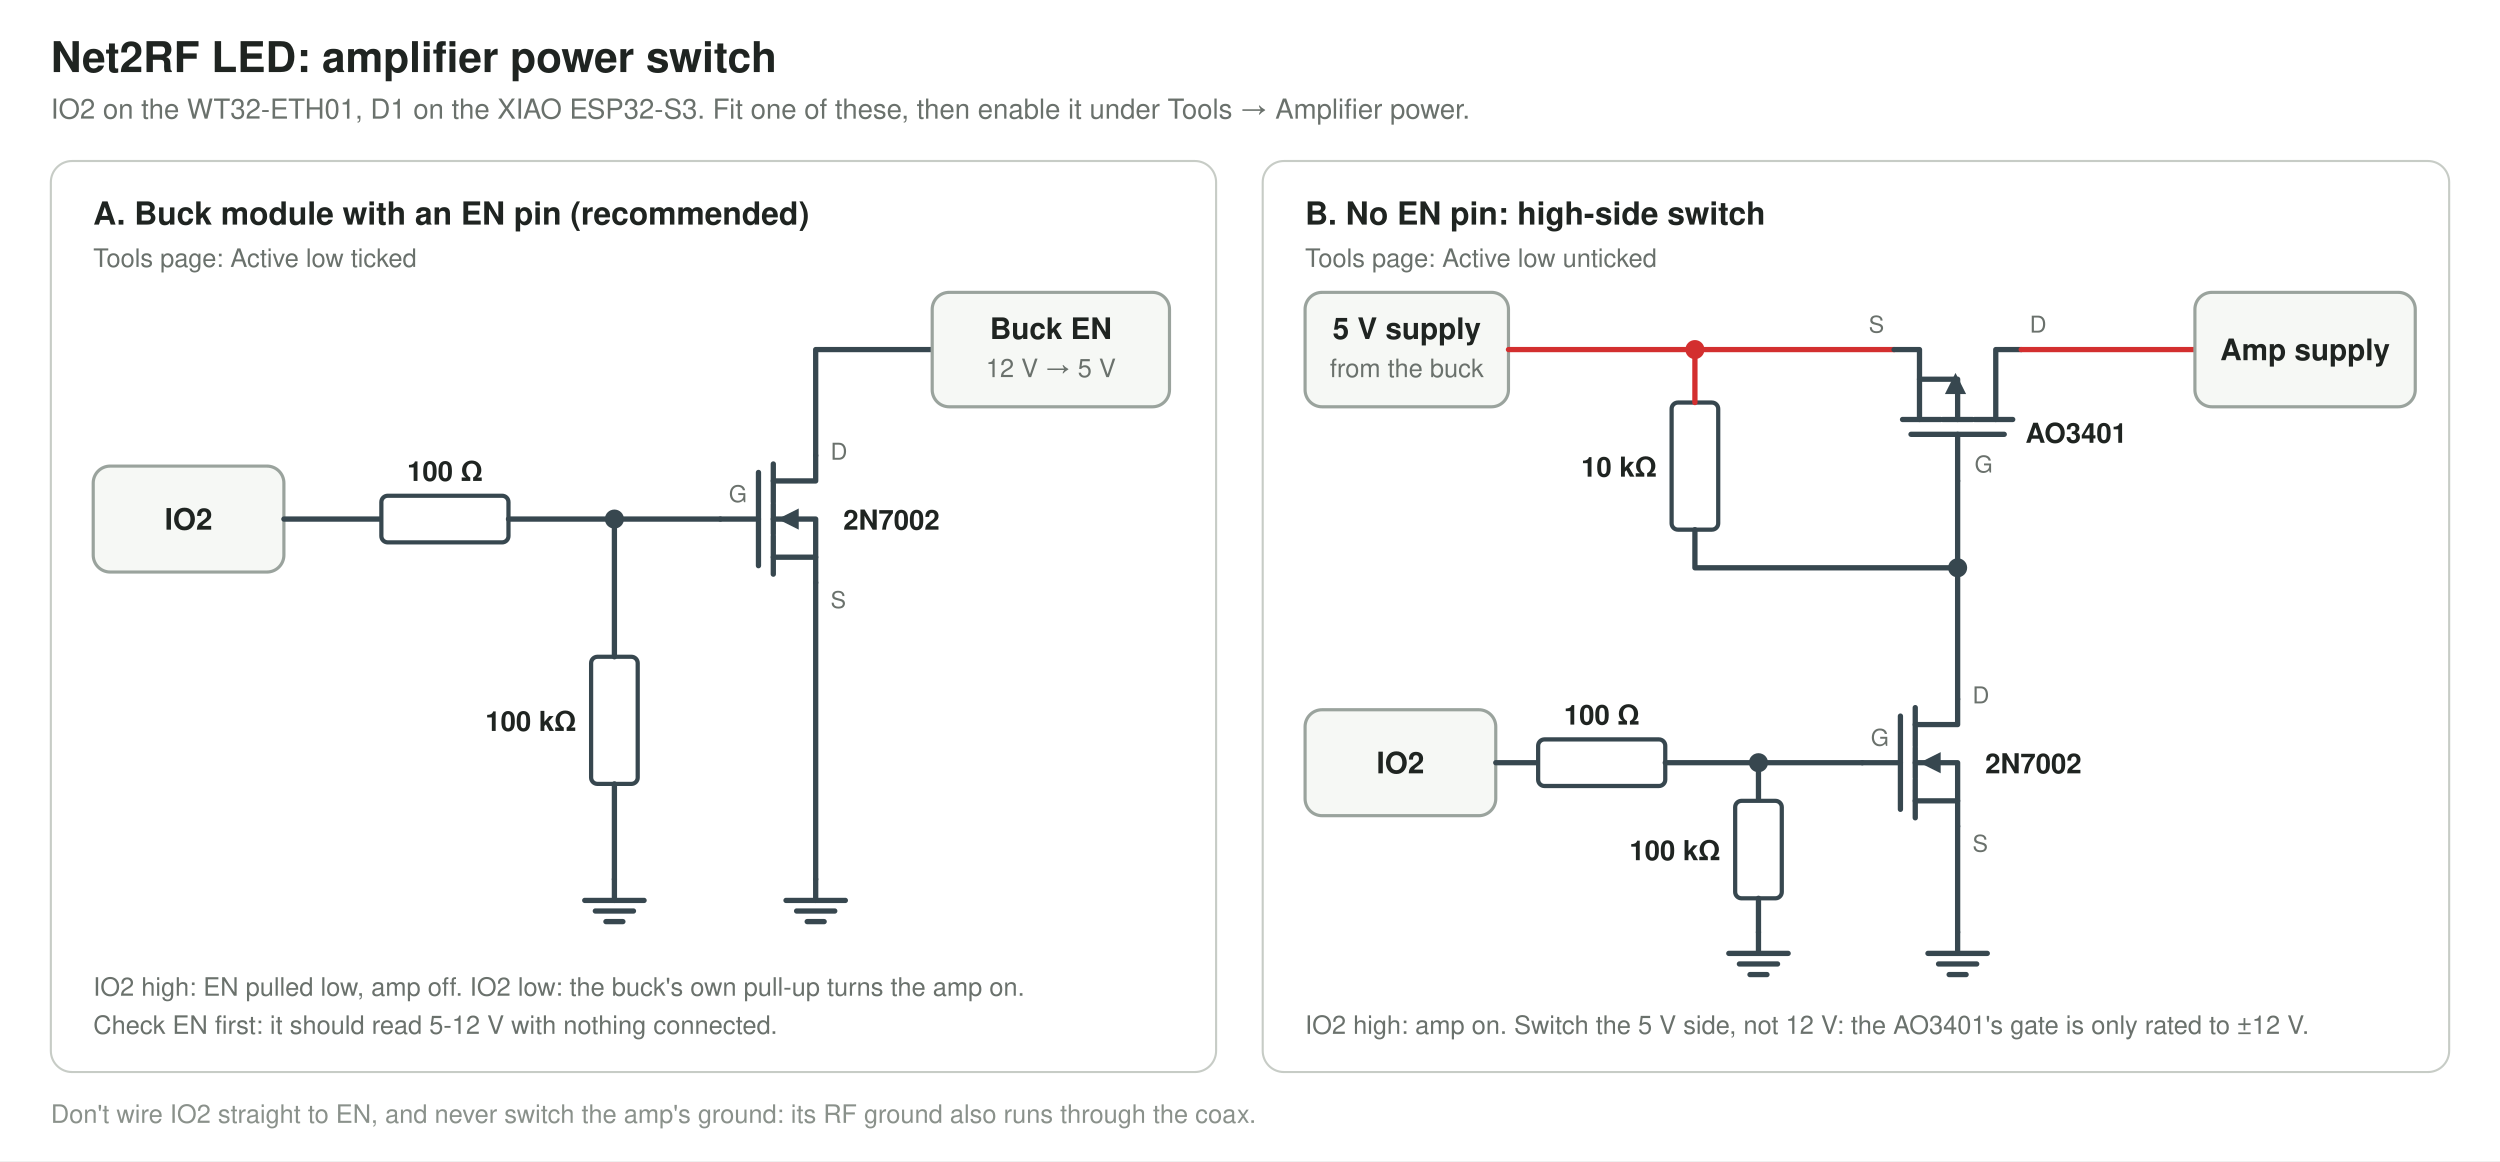
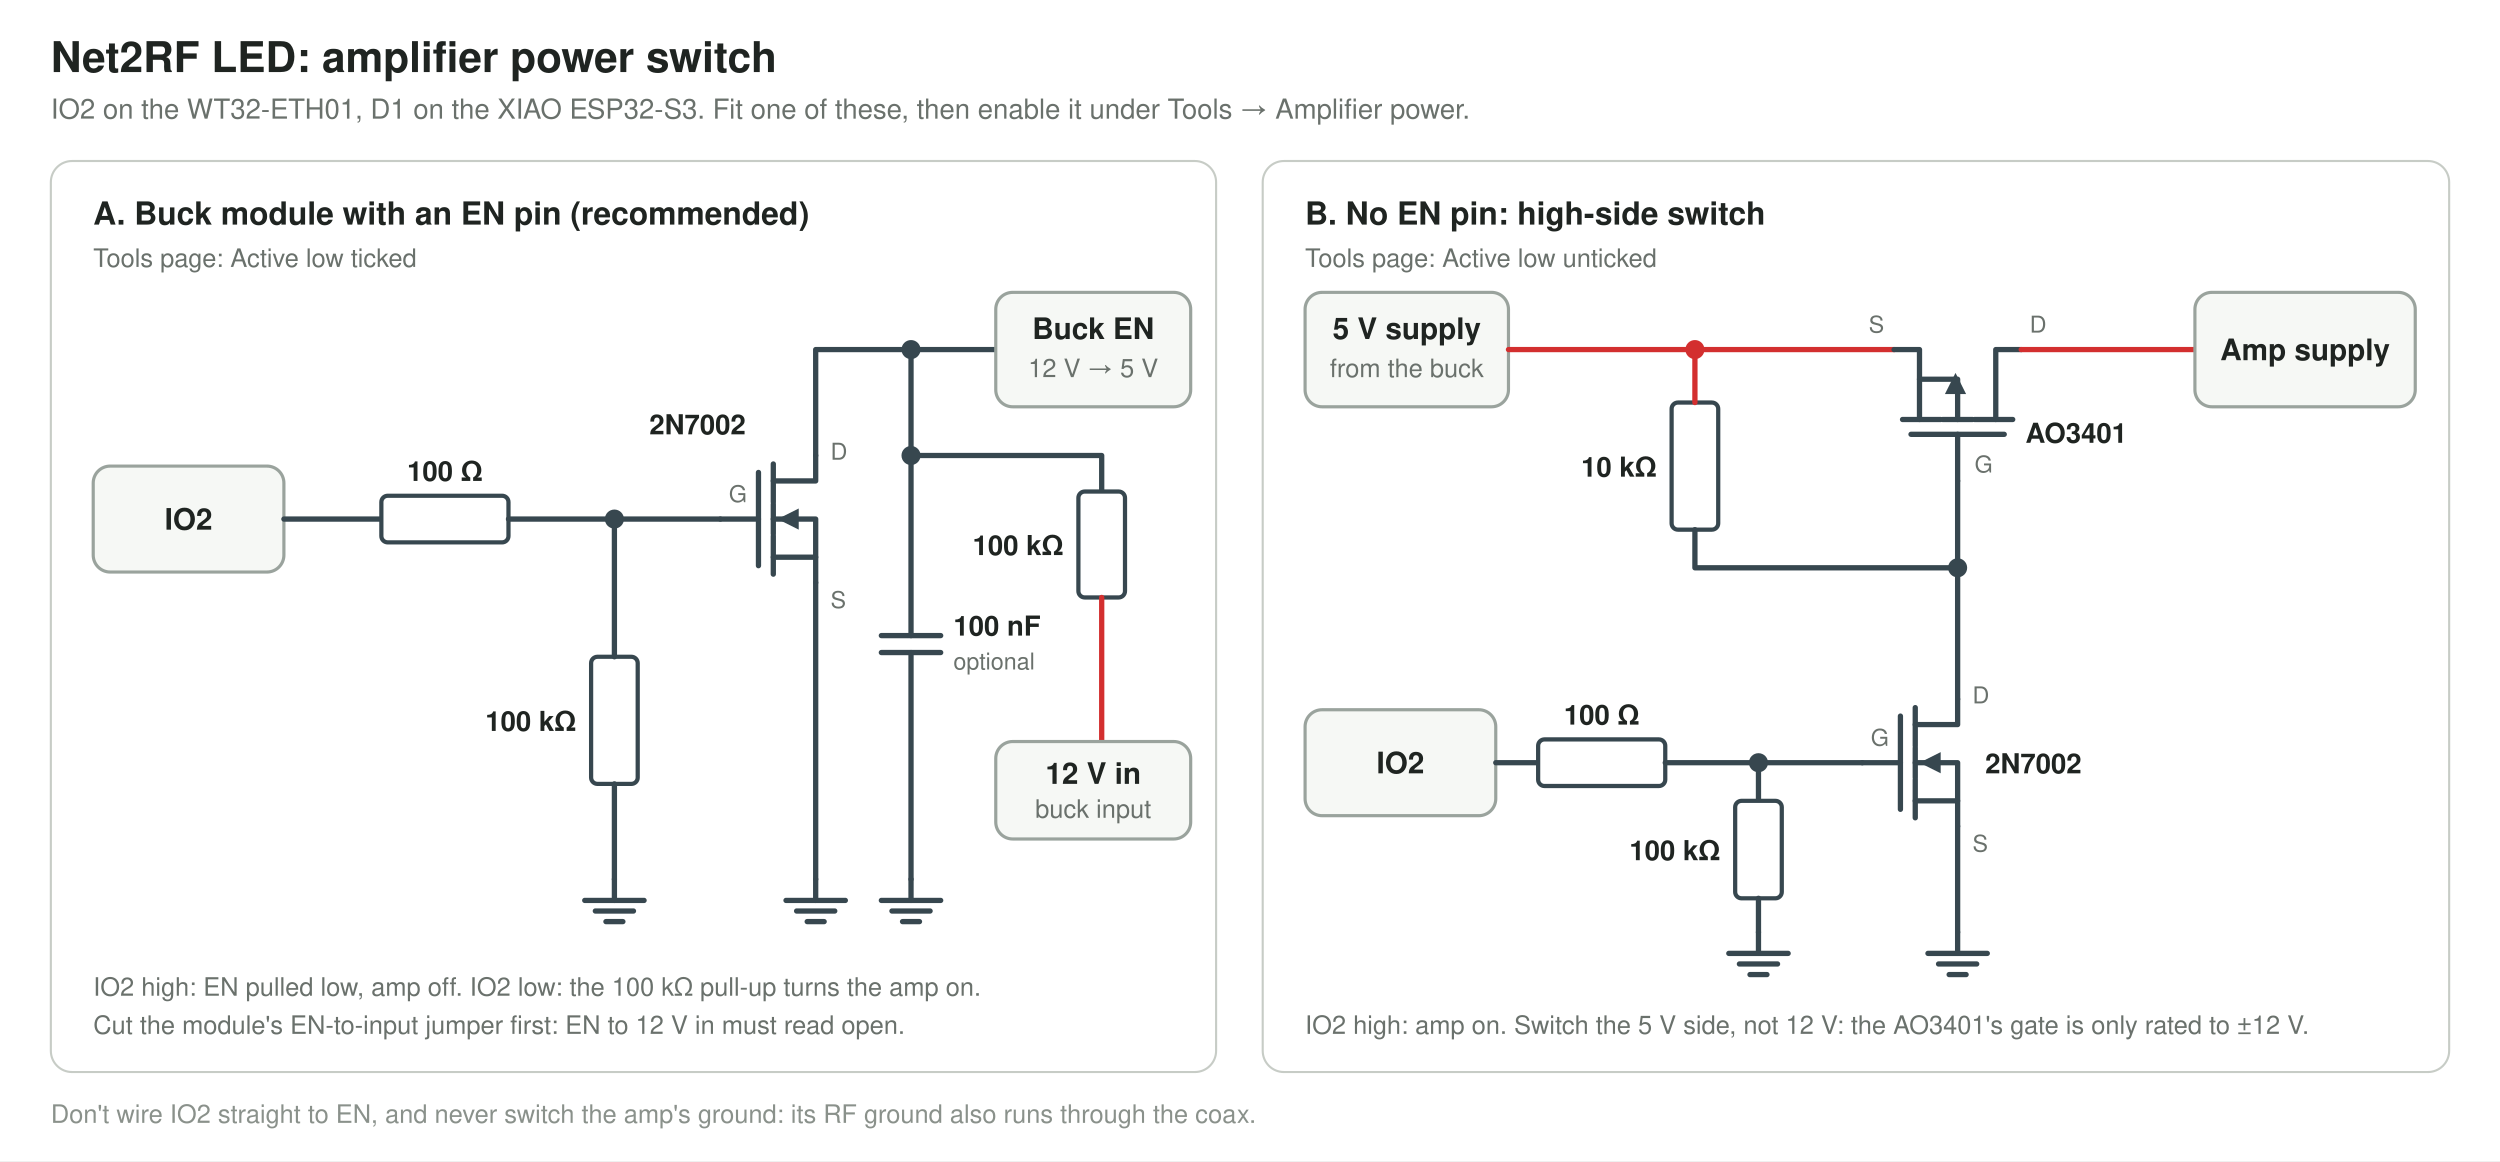
<svg xmlns="http://www.w3.org/2000/svg" viewBox="0 0 1180 548" width="1180" height="548" font-family="-apple-system, Segoe UI, Helvetica, Arial, sans-serif" font-size="13">
  <rect width="1180" height="548" fill="#ffffff" />
  <text x="24" y="34" font-size="20" fill="#1f2421" text-anchor="start" font-weight="700">Net2RF LED: amplifier power switch</text>
  <text x="24" y="56" font-size="13" fill="#6a716c" text-anchor="start">IO2 on the WT32-ETH01, D1 on the XIAO ESP32-S3. Fit one of these, then enable it under Tools → Amplifier power.</text>
  <rect x="24" y="76" width="550" height="430" rx="10" fill="none" stroke="#c7ccc6" />
  <rect x="596" y="76" width="560" height="430" rx="10" fill="none" stroke="#c7ccc6" />
  <text x="44" y="106" font-size="15" fill="#1f2421" text-anchor="start" font-weight="700">A. Buck module with an EN pin (recommended)</text>
  <text x="44" y="126" font-size="12" fill="#6a716c" text-anchor="start">Tools page: Active low ticked</text>
  <rect x="44" y="220" width="90" height="50" rx="8" fill="#f6f8f5" stroke="#9aa39d" stroke-width="1.5" />
  <text x="89.0" y="250.0" font-size="14" fill="#1f2421" text-anchor="middle" font-weight="700">IO2</text>
  <polyline points="134,245 180,245" fill="none" stroke="#37474f" stroke-width="2.5" stroke-linejoin="round" stroke-linecap="round" />
  <rect x="180" y="234" width="60" height="22" rx="3" fill="#fff" stroke="#37474f" stroke-width="2" />
  <text x="210" y="227" font-size="13" fill="#1f2421" text-anchor="middle" font-weight="700">100 Ω</text>
  <polyline points="240,245 340,245" fill="none" stroke="#37474f" stroke-width="2.5" stroke-linejoin="round" stroke-linecap="round" />
  <circle cx="290" cy="245" r="4.5" fill="#37474f" />
  <rect x="279" y="310" width="22" height="60" rx="3" fill="#fff" stroke="#37474f" stroke-width="2" />
  <text x="272" y="345" font-size="13" fill="#1f2421" text-anchor="end" font-weight="700">100 kΩ</text>
  <polyline points="290,245 290,310" fill="none" stroke="#37474f" stroke-width="2.5" stroke-linejoin="round" stroke-linecap="round" />
  <polyline points="290,370 290,415" fill="none" stroke="#37474f" stroke-width="2.5" stroke-linejoin="round" stroke-linecap="round" />
  <polyline points="290,415 290,425" fill="none" stroke="#37474f" stroke-width="2.5" stroke-linejoin="round" stroke-linecap="round" />
  <polyline points="276,425 304,425" fill="none" stroke="#37474f" stroke-width="2.5" stroke-linejoin="round" stroke-linecap="round" />
  <polyline points="281,430 299,430" fill="none" stroke="#37474f" stroke-width="2.5" stroke-linejoin="round" stroke-linecap="round" />
  <polyline points="286,435 294,435" fill="none" stroke="#37474f" stroke-width="2.5" stroke-linejoin="round" stroke-linecap="round" />
  <polyline points="340,245 358,245" fill="none" stroke="#37474f" stroke-width="2.5" stroke-linejoin="round" stroke-linecap="round" />
  <polyline points="358,223 358,267" fill="none" stroke="#37474f" stroke-width="2.5" stroke-linejoin="round" stroke-linecap="round" />
  <polyline points="365,219 365,237" fill="none" stroke="#37474f" stroke-width="2.5" stroke-linejoin="round" stroke-linecap="round" />
  <polyline points="365,238 365,252" fill="none" stroke="#37474f" stroke-width="2.5" stroke-linejoin="round" stroke-linecap="round" />
  <polyline points="365,253 365,271" fill="none" stroke="#37474f" stroke-width="2.5" stroke-linejoin="round" stroke-linecap="round" />
  <polyline points="365,227 385,227 385,215" fill="none" stroke="#37474f" stroke-width="2.5" stroke-linejoin="round" stroke-linecap="round" />
  <polyline points="365,263 385,263 385,275" fill="none" stroke="#37474f" stroke-width="2.5" stroke-linejoin="round" stroke-linecap="round" />
  <polyline points="365,245 385,245 385,263" fill="none" stroke="#37474f" stroke-width="2.5" stroke-linejoin="round" stroke-linecap="round" />
  <path d="M367,245 l10,-5 v10 z" fill="#37474f" />
-   <text x="398" y="250" font-size="13" fill="#1f2421" text-anchor="start" font-weight="700">2N7002</text>
+   <text x="352" y="205" font-size="13" fill="#1f2421" text-anchor="end" font-weight="700">2N7002</text>
  <text x="392" y="217" font-size="11" fill="#6a716c" text-anchor="start">D</text>
  <text x="392" y="287" font-size="11" fill="#6a716c" text-anchor="start">S</text>
  <text x="344" y="237" font-size="11" fill="#6a716c" text-anchor="start">G</text>
-   <polyline points="385,215 385,165 440,165" fill="none" stroke="#37474f" stroke-width="2.5" stroke-linejoin="round" stroke-linecap="round" />
-   <rect x="440" y="138" width="112" height="54" rx="8" fill="#f6f8f5" stroke="#9aa39d" stroke-width="1.5" />
-   <text x="496.0" y="160" font-size="14" fill="#1f2421" text-anchor="middle" font-weight="700">Buck EN</text>
-   <text x="496.0" y="178" font-size="12" fill="#6a716c" text-anchor="middle">12 V → 5 V</text>
+   <polyline points="385,215 385,165 470,165" fill="none" stroke="#37474f" stroke-width="2.5" stroke-linejoin="round" stroke-linecap="round" />
+   <rect x="470" y="138" width="92" height="54" rx="8" fill="#f6f8f5" stroke="#9aa39d" stroke-width="1.5" />
+   <text x="516" y="160" font-size="14" fill="#1f2421" text-anchor="middle" font-weight="700">Buck EN</text>
+   <text x="516" y="178" font-size="12" fill="#6a716c" text-anchor="middle">12 V → 5 V</text>
+   <circle cx="430" cy="165" r="4.5" fill="#37474f" />
+   <polyline points="430,165 430,300" fill="none" stroke="#37474f" stroke-width="2.5" stroke-linejoin="round" stroke-linecap="round" />
+   <polyline points="416,300 444,300" fill="none" stroke="#37474f" stroke-width="2.5" stroke-linejoin="round" stroke-linecap="round" />
+   <polyline points="416,308 444,308" fill="none" stroke="#37474f" stroke-width="2.5" stroke-linejoin="round" stroke-linecap="round" />
+   <polyline points="430,308 430,415" fill="none" stroke="#37474f" stroke-width="2.5" stroke-linejoin="round" stroke-linecap="round" />
+   <polyline points="430,415 430,425" fill="none" stroke="#37474f" stroke-width="2.5" stroke-linejoin="round" stroke-linecap="round" />
+   <polyline points="416,425 444,425" fill="none" stroke="#37474f" stroke-width="2.5" stroke-linejoin="round" stroke-linecap="round" />
+   <polyline points="421,430 439,430" fill="none" stroke="#37474f" stroke-width="2.5" stroke-linejoin="round" stroke-linecap="round" />
+   <polyline points="426,435 434,435" fill="none" stroke="#37474f" stroke-width="2.5" stroke-linejoin="round" stroke-linecap="round" />
+   <text x="450" y="300" font-size="13" fill="#1f2421" text-anchor="start" font-weight="700">100 nF</text>
+   <text x="450" y="316" font-size="11" fill="#6a716c" text-anchor="start">optional</text>
+   <circle cx="430" cy="215" r="4.5" fill="#37474f" />
+   <polyline points="430,215 520,215 520,232" fill="none" stroke="#37474f" stroke-width="2.5" stroke-linejoin="round" stroke-linecap="round" />
+   <rect x="509" y="232" width="22" height="50" rx="3" fill="#fff" stroke="#37474f" stroke-width="2" />
+   <text x="502" y="262" font-size="13" fill="#1f2421" text-anchor="end" font-weight="700">100 kΩ</text>
+   <polyline points="520,282 520,350" fill="none" stroke="#d32f2f" stroke-width="2.5" stroke-linejoin="round" stroke-linecap="round" />
+   <rect x="470" y="350" width="92" height="46" rx="8" fill="#f6f8f5" stroke="#9aa39d" stroke-width="1.5" />
+   <text x="516" y="370" font-size="14" fill="#1f2421" text-anchor="middle" font-weight="700">12 V in</text>
+   <text x="516" y="386" font-size="12" fill="#6a716c" text-anchor="middle">buck input</text>
  <polyline points="385,275 385,415" fill="none" stroke="#37474f" stroke-width="2.5" stroke-linejoin="round" stroke-linecap="round" />
  <polyline points="385,415 385,425" fill="none" stroke="#37474f" stroke-width="2.5" stroke-linejoin="round" stroke-linecap="round" />
  <polyline points="371,425 399,425" fill="none" stroke="#37474f" stroke-width="2.5" stroke-linejoin="round" stroke-linecap="round" />
  <polyline points="376,430 394,430" fill="none" stroke="#37474f" stroke-width="2.5" stroke-linejoin="round" stroke-linecap="round" />
  <polyline points="381,435 389,435" fill="none" stroke="#37474f" stroke-width="2.5" stroke-linejoin="round" stroke-linecap="round" />
-   <text x="44" y="470" font-size="12" fill="#6a716c" text-anchor="start">IO2 high: EN pulled low, amp off. IO2 low: the buck's own pull-up turns the amp on.</text>
-   <text x="44" y="488" font-size="12" fill="#6a716c" text-anchor="start">Check EN first: it should read 5-12 V with nothing connected.</text>
+   <text x="44" y="470" font-size="12" fill="#6a716c" text-anchor="start">IO2 high: EN pulled low, amp off. IO2 low: the 100 kΩ pull-up turns the amp on.</text>
+   <text x="44" y="488" font-size="12" fill="#6a716c" text-anchor="start">Cut the module's EN-to-input jumper first: EN to 12 V in must read open.</text>
  <text x="616" y="106" font-size="15" fill="#1f2421" text-anchor="start" font-weight="700">B. No EN pin: high-side switch</text>
  <text x="616" y="126" font-size="12" fill="#6a716c" text-anchor="start">Tools page: Active low unticked</text>
  <rect x="616" y="138" width="96" height="54" rx="8" fill="#f6f8f5" stroke="#9aa39d" stroke-width="1.5" />
  <text x="664.0" y="160" font-size="14" fill="#1f2421" text-anchor="middle" font-weight="700">5 V supply</text>
  <text x="664.0" y="178" font-size="12" fill="#6a716c" text-anchor="middle">from the buck</text>
  <polyline points="712,165 894,165" fill="none" stroke="#d32f2f" stroke-width="2.5" stroke-linejoin="round" stroke-linecap="round" />
  <circle cx="800" cy="165" r="4.5" fill="#d32f2f" />
  <rect x="789" y="190" width="22" height="60" rx="3" fill="#fff" stroke="#37474f" stroke-width="2" />
  <text x="782" y="225" font-size="13" fill="#1f2421" text-anchor="end" font-weight="700">10 kΩ</text>
  <polyline points="800,165 800,190" fill="none" stroke="#d32f2f" stroke-width="2.5" stroke-linejoin="round" stroke-linecap="round" />
  <polyline points="800,250 800,268 924,268" fill="none" stroke="#37474f" stroke-width="2.5" stroke-linejoin="round" stroke-linecap="round" />
  <circle cx="924" cy="268" r="4.5" fill="#37474f" />
  <polyline points="924,227 924,205" fill="none" stroke="#37474f" stroke-width="2.5" stroke-linejoin="round" stroke-linecap="round" />
  <polyline points="902,205 946,205" fill="none" stroke="#37474f" stroke-width="2.5" stroke-linejoin="round" stroke-linecap="round" />
  <polyline points="898,198 916,198" fill="none" stroke="#37474f" stroke-width="2.5" stroke-linejoin="round" stroke-linecap="round" />
  <polyline points="917,198 931,198" fill="none" stroke="#37474f" stroke-width="2.5" stroke-linejoin="round" stroke-linecap="round" />
  <polyline points="932,198 950,198" fill="none" stroke="#37474f" stroke-width="2.5" stroke-linejoin="round" stroke-linecap="round" />
  <polyline points="906,198 906,165 894,165" fill="none" stroke="#37474f" stroke-width="2.5" stroke-linejoin="round" stroke-linecap="round" />
  <polyline points="942,198 942,165 954,165" fill="none" stroke="#37474f" stroke-width="2.5" stroke-linejoin="round" stroke-linecap="round" />
  <polyline points="924,198 924,179 906,179" fill="none" stroke="#37474f" stroke-width="2.5" stroke-linejoin="round" stroke-linecap="round" />
  <path d="M923,186 l-5,-10 h10 z" transform="rotate(180 923 181)" fill="#37474f" />
  <text x="956" y="209" font-size="13" fill="#1f2421" text-anchor="start" font-weight="700">AO3401</text>
  <text x="882" y="157" font-size="11" fill="#6a716c" text-anchor="start">S</text>
  <text x="958" y="157" font-size="11" fill="#6a716c" text-anchor="start">D</text>
  <text x="932" y="223" font-size="11" fill="#6a716c" text-anchor="start">G</text>
  <polyline points="924,227 924,268" fill="none" stroke="#37474f" stroke-width="2.5" stroke-linejoin="round" stroke-linecap="round" />
  <polyline points="954,165 1036,165" fill="none" stroke="#d32f2f" stroke-width="2.5" stroke-linejoin="round" stroke-linecap="round" />
  <rect x="1036" y="138" width="104" height="54" rx="8" fill="#f6f8f5" stroke="#9aa39d" stroke-width="1.5" />
  <text x="1088.0" y="170.0" font-size="14" fill="#1f2421" text-anchor="middle" font-weight="700">Amp supply</text>
  <polyline points="924,268 924,330" fill="none" stroke="#37474f" stroke-width="2.5" stroke-linejoin="round" stroke-linecap="round" />
  <rect x="616" y="335" width="90" height="50" rx="8" fill="#f6f8f5" stroke="#9aa39d" stroke-width="1.5" />
  <text x="661.0" y="365.0" font-size="14" fill="#1f2421" text-anchor="middle" font-weight="700">IO2</text>
  <polyline points="706,360 726,360" fill="none" stroke="#37474f" stroke-width="2.5" stroke-linejoin="round" stroke-linecap="round" />
  <rect x="726" y="349" width="60" height="22" rx="3" fill="#fff" stroke="#37474f" stroke-width="2" />
  <text x="756" y="342" font-size="13" fill="#1f2421" text-anchor="middle" font-weight="700">100 Ω</text>
  <polyline points="786,360 879,360" fill="none" stroke="#37474f" stroke-width="2.5" stroke-linejoin="round" stroke-linecap="round" />
  <circle cx="830" cy="360" r="4.5" fill="#37474f" />
  <polyline points="830,360 830,378" fill="none" stroke="#37474f" stroke-width="2.5" stroke-linejoin="round" stroke-linecap="round" />
  <rect x="819" y="378" width="22" height="46" rx="3" fill="#fff" stroke="#37474f" stroke-width="2" />
  <text x="812" y="406" font-size="13" fill="#1f2421" text-anchor="end" font-weight="700">100 kΩ</text>
  <polyline points="830,424 830,440" fill="none" stroke="#37474f" stroke-width="2.5" stroke-linejoin="round" stroke-linecap="round" />
  <polyline points="830,440 830,450" fill="none" stroke="#37474f" stroke-width="2.5" stroke-linejoin="round" stroke-linecap="round" />
  <polyline points="816,450 844,450" fill="none" stroke="#37474f" stroke-width="2.5" stroke-linejoin="round" stroke-linecap="round" />
  <polyline points="821,455 839,455" fill="none" stroke="#37474f" stroke-width="2.5" stroke-linejoin="round" stroke-linecap="round" />
  <polyline points="826,460 834,460" fill="none" stroke="#37474f" stroke-width="2.5" stroke-linejoin="round" stroke-linecap="round" />
  <polyline points="879,360 897,360" fill="none" stroke="#37474f" stroke-width="2.5" stroke-linejoin="round" stroke-linecap="round" />
  <polyline points="897,338 897,382" fill="none" stroke="#37474f" stroke-width="2.5" stroke-linejoin="round" stroke-linecap="round" />
  <polyline points="904,334 904,352" fill="none" stroke="#37474f" stroke-width="2.5" stroke-linejoin="round" stroke-linecap="round" />
  <polyline points="904,353 904,367" fill="none" stroke="#37474f" stroke-width="2.5" stroke-linejoin="round" stroke-linecap="round" />
  <polyline points="904,368 904,386" fill="none" stroke="#37474f" stroke-width="2.5" stroke-linejoin="round" stroke-linecap="round" />
  <polyline points="904,342 924,342 924,330" fill="none" stroke="#37474f" stroke-width="2.5" stroke-linejoin="round" stroke-linecap="round" />
  <polyline points="904,378 924,378 924,390" fill="none" stroke="#37474f" stroke-width="2.5" stroke-linejoin="round" stroke-linecap="round" />
  <polyline points="904,360 924,360 924,378" fill="none" stroke="#37474f" stroke-width="2.5" stroke-linejoin="round" stroke-linecap="round" />
  <path d="M906,360 l10,-5 v10 z" fill="#37474f" />
  <text x="937" y="365" font-size="13" fill="#1f2421" text-anchor="start" font-weight="700">2N7002</text>
  <text x="931" y="332" font-size="11" fill="#6a716c" text-anchor="start">D</text>
  <text x="931" y="402" font-size="11" fill="#6a716c" text-anchor="start">S</text>
  <text x="883" y="352" font-size="11" fill="#6a716c" text-anchor="start">G</text>
  <polyline points="924,390 924,440" fill="none" stroke="#37474f" stroke-width="2.5" stroke-linejoin="round" stroke-linecap="round" />
  <polyline points="924,440 924,450" fill="none" stroke="#37474f" stroke-width="2.5" stroke-linejoin="round" stroke-linecap="round" />
  <polyline points="910,450 938,450" fill="none" stroke="#37474f" stroke-width="2.5" stroke-linejoin="round" stroke-linecap="round" />
  <polyline points="915,455 933,455" fill="none" stroke="#37474f" stroke-width="2.5" stroke-linejoin="round" stroke-linecap="round" />
  <polyline points="920,460 928,460" fill="none" stroke="#37474f" stroke-width="2.5" stroke-linejoin="round" stroke-linecap="round" />
  <text x="616" y="488" font-size="12" fill="#6a716c" text-anchor="start">IO2 high: amp on. Switch the 5 V side, not 12 V: the AO3401's gate is only rated to ±12 V.</text>
  <text x="24" y="530" font-size="12" fill="#8a918b" text-anchor="start">Don't wire IO2 straight to EN, and never switch the amp's ground: its RF ground also runs through the coax.</text>
</svg>
